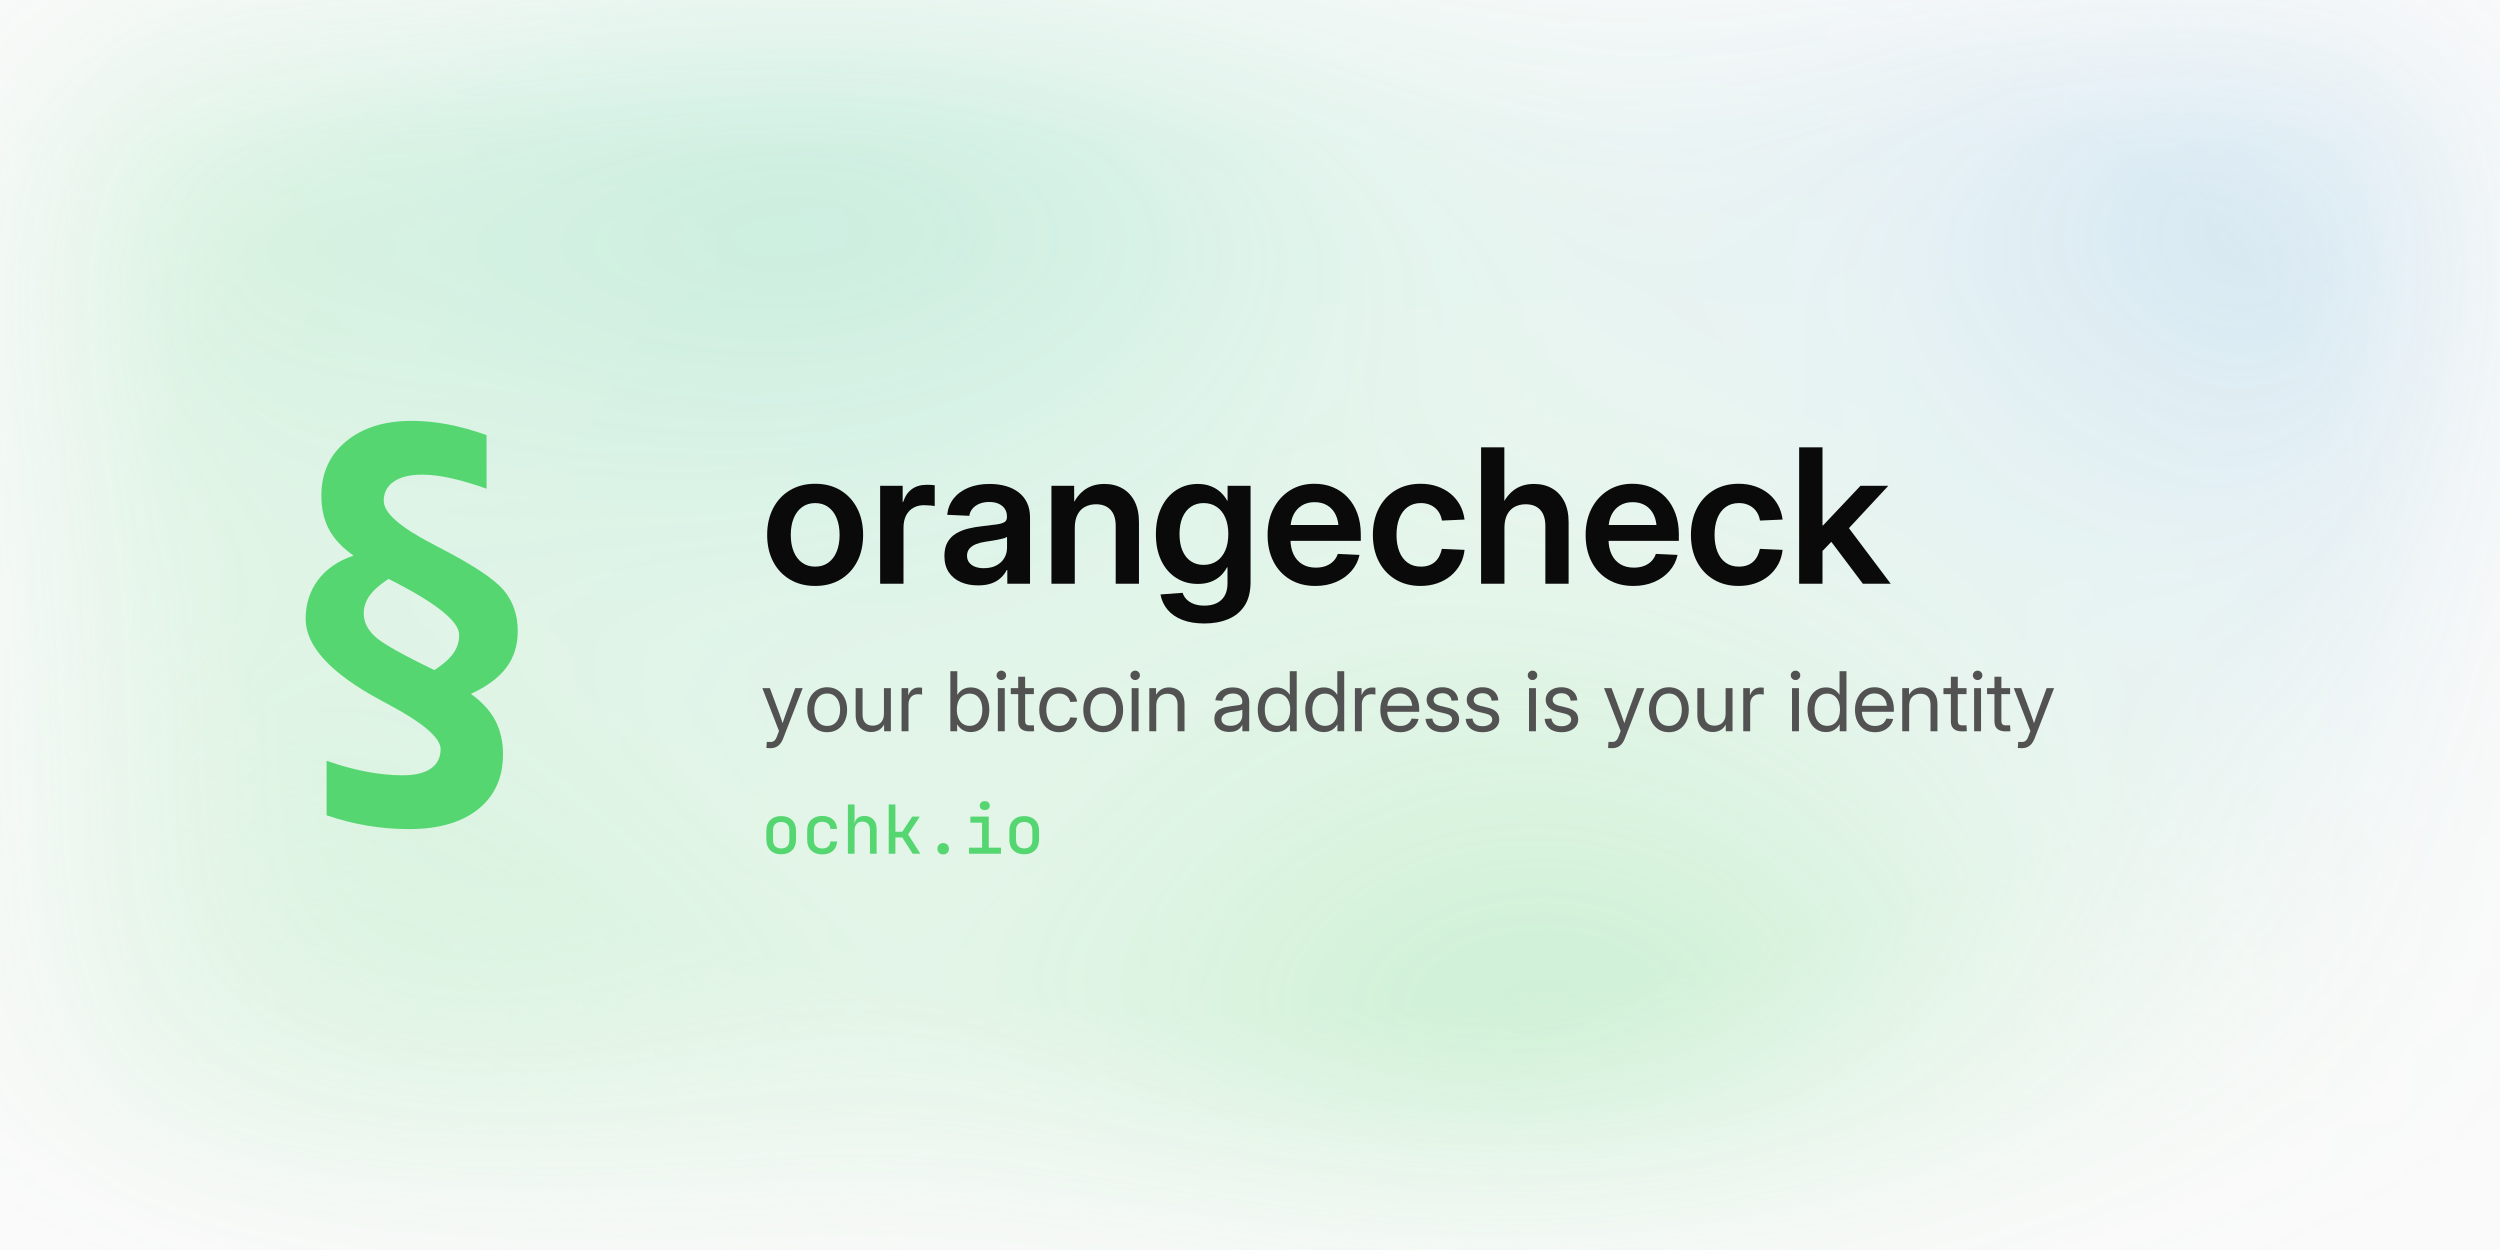
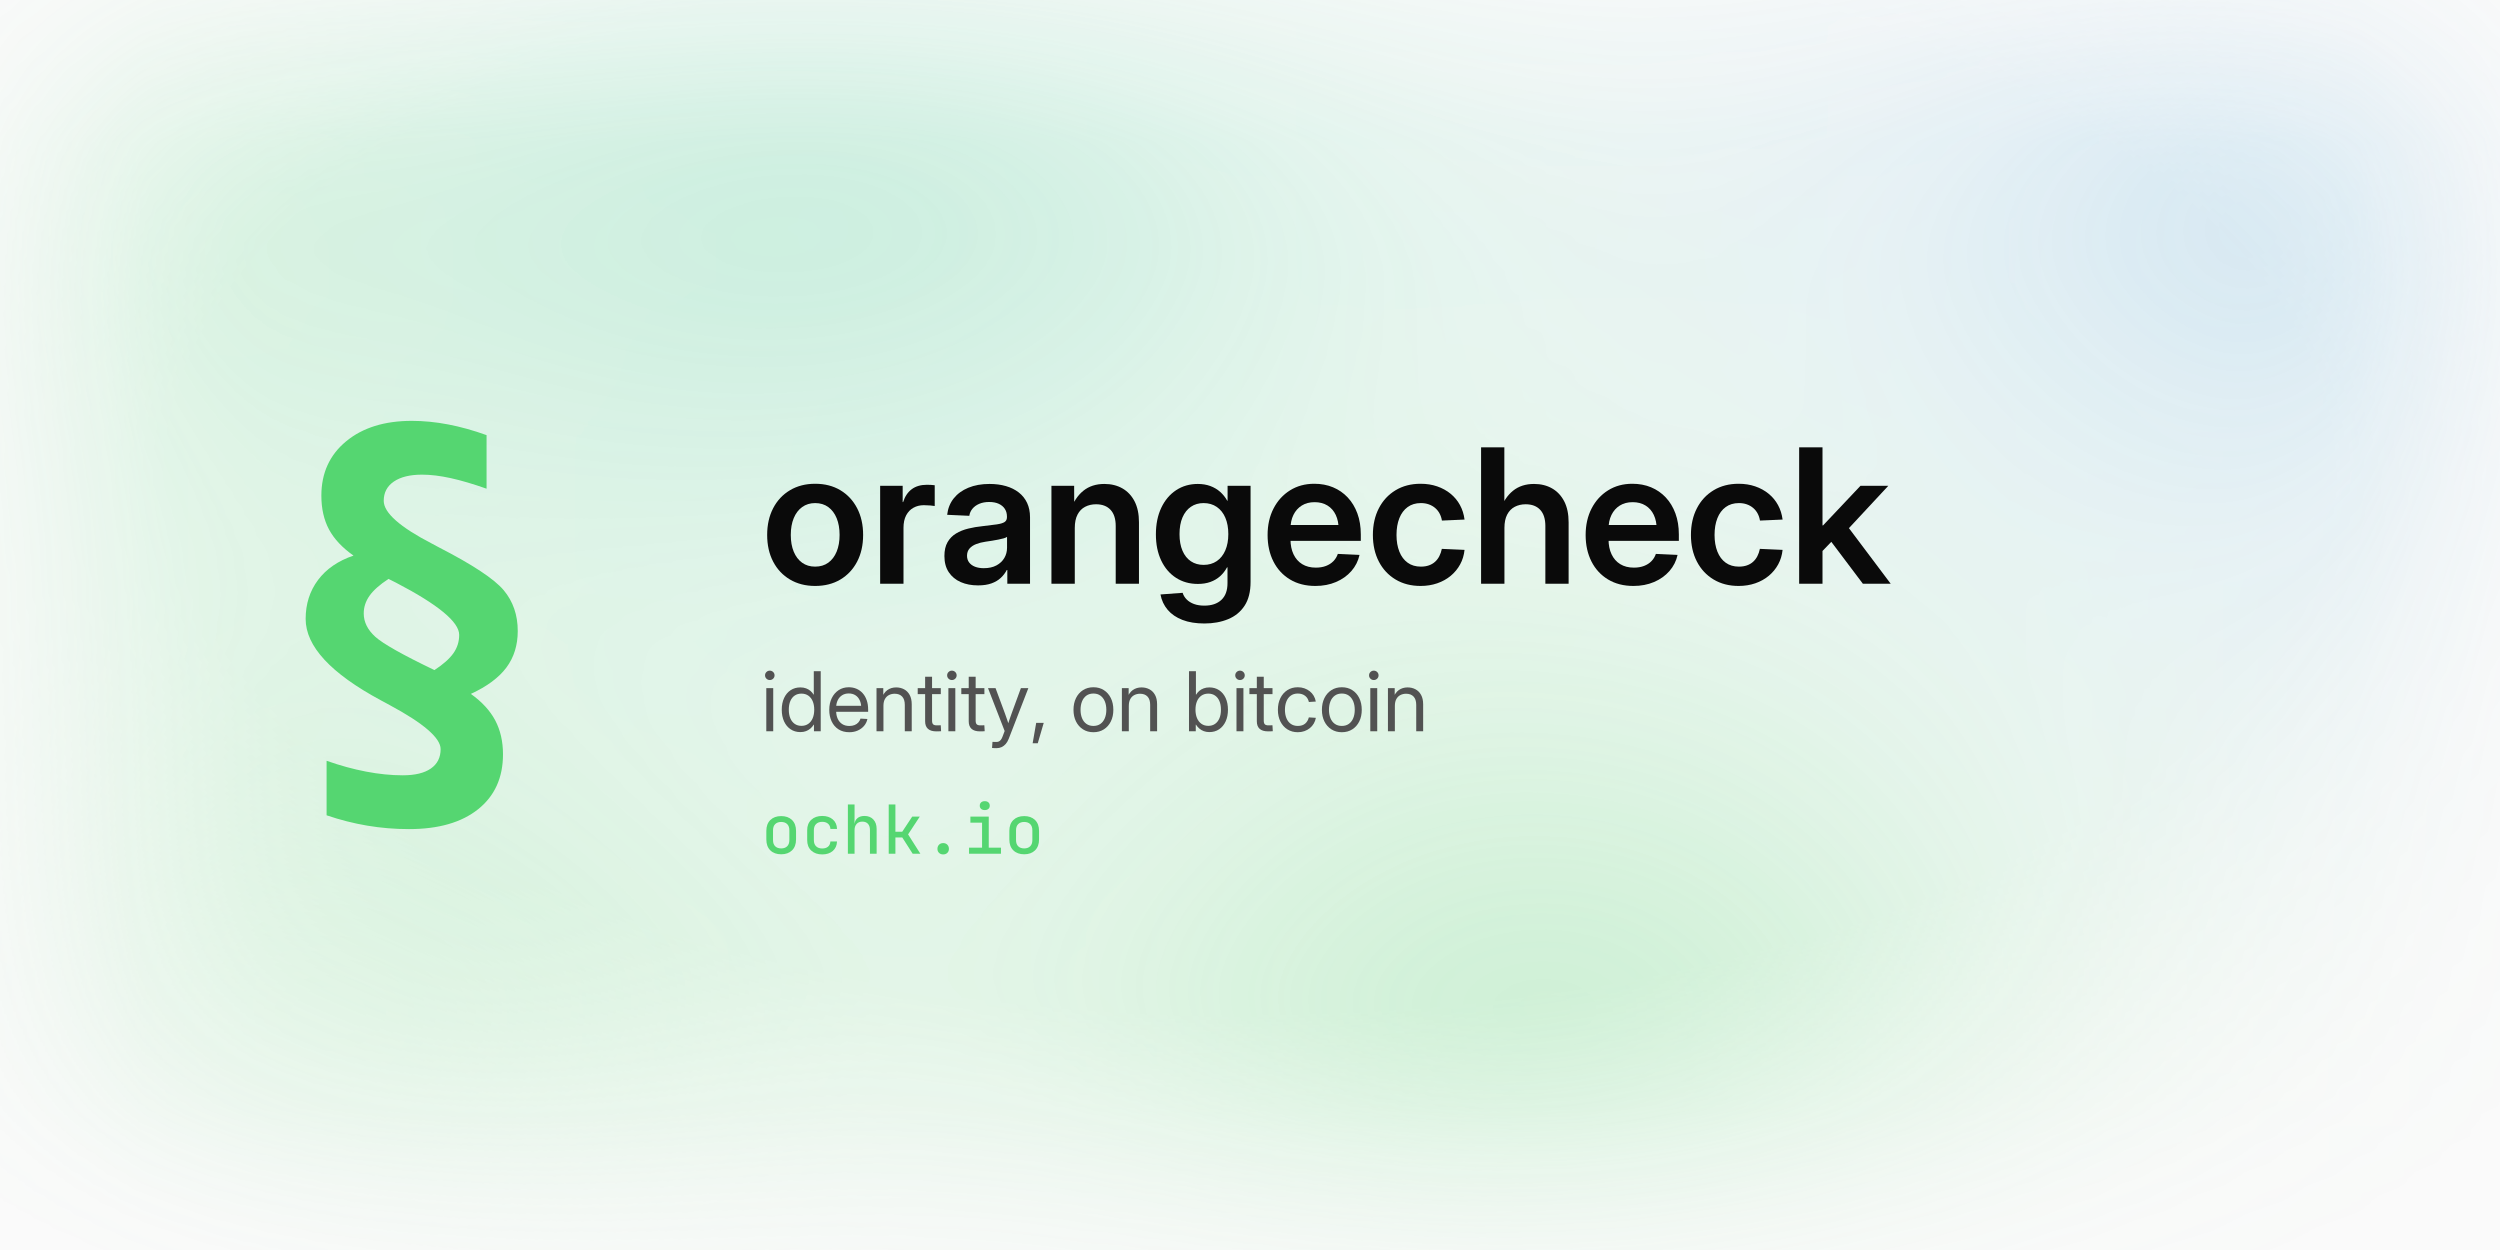
<svg xmlns="http://www.w3.org/2000/svg" width="1280" height="640" viewBox="0 0 1280 640" role="img" aria-label="orangecheck — github banner (phosphor/light)">
  <rect width="1280" height="640" fill="#fafafa" />
  <filter id="aublur" x="-20%" y="-20%" width="140%" height="140%">
    <feGaussianBlur stdDeviation="76.8" />
  </filter>
  <mask id="aumask">
    <rect width="1280" height="640" fill="url(#aufade)" />
  </mask>
  <defs>
    <radialGradient id="au0" cx="50%" cy="50%" r="50%">
      <stop offset="0%" stop-color="#55d671" stop-opacity="0.95" />
      <stop offset="62%" stop-color="#55d671" stop-opacity="0.18" />
      <stop offset="100%" stop-color="#55d671" stop-opacity="0" />
    </radialGradient>
    <radialGradient id="au1" cx="50%" cy="50%" r="50%">
      <stop offset="0%" stop-color="#34c98a" stop-opacity="0.95" />
      <stop offset="62%" stop-color="#34c98a" stop-opacity="0.18" />
      <stop offset="100%" stop-color="#34c98a" stop-opacity="0" />
    </radialGradient>
    <radialGradient id="au2" cx="50%" cy="50%" r="50%">
      <stop offset="0%" stop-color="#3f9fd1" stop-opacity="0.95" />
      <stop offset="62%" stop-color="#3f9fd1" stop-opacity="0.18" />
      <stop offset="100%" stop-color="#3f9fd1" stop-opacity="0" />
    </radialGradient>
    <radialGradient id="au3" cx="50%" cy="50%" r="50%">
      <stop offset="0%" stop-color="#55d671" stop-opacity="0.95" />
      <stop offset="62%" stop-color="#55d671" stop-opacity="0.18" />
      <stop offset="100%" stop-color="#55d671" stop-opacity="0" />
    </radialGradient>
    <radialGradient id="au4" cx="50%" cy="50%" r="50%">
      <stop offset="0%" stop-color="#55d671" stop-opacity="0.95" />
      <stop offset="62%" stop-color="#55d671" stop-opacity="0.18" />
      <stop offset="100%" stop-color="#55d671" stop-opacity="0" />
    </radialGradient>
    <radialGradient id="aufade" cx="50%" cy="38%" r="78%">
      <stop offset="55%" stop-color="#fff" stop-opacity="1" />
      <stop offset="100%" stop-color="#fff" stop-opacity="0" />
    </radialGradient>
  </defs>
  <g opacity="0.4" filter="url(#aublur)" mask="url(#aumask)">
    <ellipse cx="-64.0" cy="-64.0" rx="588.8" ry="608.0" fill="url(#au0)" />
    <ellipse cx="435.2" cy="-32.0" rx="537.6" ry="576.0" fill="url(#au1)" />
    <ellipse cx="1254.4" cy="-51.2" rx="588.8" ry="608.0" fill="url(#au2)" />
    <ellipse cx="793.6" cy="608.0" rx="512.0" ry="544.0" fill="url(#au3)" />
    <ellipse cx="153.6" cy="652.8" rx="537.6" ry="544.0" fill="url(#au4)" />
  </g>
  <g transform="translate(76.8 186.0) scale(0.2617)" fill="#0a0a0a">
    <path d="M518 856Q463 820 438.5 785.5Q414 751 414 711Q414 657 462.5 613.0Q511 569 711 473Q766 509 790.5 543.5Q815 578 815 621Q815 702 550 840ZM930 1460V1235Q845 1265 779.0 1279.5Q713 1294 659 1294Q583 1294 540.5 1265.0Q498 1236 498 1184Q498 1109 701 1004Q720 994 729 989Q943 879 1002.0 808.5Q1061 738 1061 637Q1061 548 1013.5 484.0Q966 420 864 373Q934 323 966.5 261.5Q999 200 999 119Q999 -28 894.5 -111.5Q790 -195 604 -195Q515 -195 429.0 -180.5Q343 -166 258 -137V92Q343 62 424.0 46.5Q505 31 578 31Q655 31 696.0 59.5Q737 88 737 141Q737 211 523 326L512 332L486 346Q170 516 170 688Q170 782 222.0 851.5Q274 921 371 954Q300 1004 268.0 1064.0Q236 1124 236 1206Q236 1348 340.0 1434.0Q444 1520 616 1520Q690 1520 768.5 1505.0Q847 1490 930 1460Z" fill="#55d671" transform="translate(225.3457 820.5434) scale(0.465726 -0.465726)" />
  </g>
  <g fill="#0a0a0a">
    <path transform="translate(389.60 298.88) scale(0.04688 -0.04688)" d="M592 -24Q436 -24 317.50 46Q199 116 133.50 241.50Q68 367 68 533Q68 699 133.50 825Q199 951 317.50 1021.50Q436 1092 592 1092Q750 1092 867.50 1021.50Q985 951 1050.50 825Q1116 699 1116 533Q1116 367 1050.50 241.50Q985 116 867.50 46Q750 -24 592 -24ZM592 187Q676 187 735.50 230Q795 273 827 351Q859 429 859 533Q859 638 827 716Q795 794 735.50 837.50Q676 881 592 881Q510 881 450 837.50Q390 794 358 716Q326 638 326 533Q326 428 358 350.50Q390 273 449.50 230Q509 187 592 187Z" />
    <path transform="translate(445.15 298.88) scale(0.04688 -0.04688)" d="M117 0V1070H363V892H368Q397 984 462 1032.50Q527 1081 629 1081Q653 1081 675.50 1079.50Q698 1078 713 1076V849Q699 852 664.50 855Q630 858 594 858Q531 858 480.50 830Q430 802 401 747Q372 692 372 611V0Z" />
    <path transform="translate(480.21 298.88) scale(0.04688 -0.04688)" d="M438 -18Q332 -18 249.50 18Q167 54 119 125.50Q71 197 71 303Q71 394 105 453.50Q139 513 197.50 548.50Q256 584 331.50 602.50Q407 621 488 629Q586 640 644 648.50Q702 657 728 674Q754 691 754 727V734Q754 782 731 817.50Q708 853 665 873Q622 893 560 893Q498 893 451.50 873Q405 853 377 819Q349 785 343 742L101 753Q113 857 172.50 932Q232 1007 332 1048.50Q432 1090 564 1090Q662 1090 743 1066.50Q824 1043 883 997Q942 951 974 883Q1006 815 1006 726V0H758V150H752Q728 103 687 64.50Q646 26 585 4Q524 -18 438 -18ZM501 170Q583 170 639.50 200.50Q696 231 725.50 281.50Q755 332 755 393V512Q743 503 718.50 496Q694 489 661 482.50Q628 476 591.50 470Q555 464 519 459Q464 451 418.50 433.50Q373 416 345.50 385Q318 354 318 305Q318 263 341 232.50Q364 202 405 186Q446 170 501 170Z" />
    <path transform="translate(532.85 298.88) scale(0.04688 -0.04688)" d="M372 610V0H117V1070H365L366 799H323Q373 941 465.50 1015.50Q558 1090 695 1090Q807 1090 892 1041.50Q977 993 1025 900Q1073 807 1073 671V0H819V631Q819 747 762.50 807.50Q706 868 604 868Q538 868 485 840.50Q432 813 402 755.50Q372 698 372 610Z" />
    <path transform="translate(588.63 298.88) scale(0.04688 -0.04688)" d="M597 -434Q459 -434 358 -395Q257 -356 196.50 -284.50Q136 -213 118 -117L360 -99Q373 -141 405 -172.50Q437 -204 485 -221.50Q533 -239 597 -239Q716 -239 783 -176.50Q850 -114 850 6V179H845Q814 122 768.50 81.50Q723 41 662.50 19.50Q602 -2 526 -2Q391 -2 287.50 65Q184 132 126 254Q68 376 68 539Q68 705 126.50 829Q185 953 288.50 1021.50Q392 1090 526 1090Q601 1090 662 1067.50Q723 1045 769.50 1004Q816 963 847 907H851V1070H1102V21Q1102 -140 1036.50 -240Q971 -340 856.50 -387Q742 -434 597 -434ZM589 206Q672 206 732.50 247Q793 288 826 364Q859 440 859 542Q859 645 826.50 721Q794 797 733 839Q672 881 589 881Q509 881 450 840.50Q391 800 358.50 724.50Q326 649 326 542Q326 436 358.50 360.50Q391 285 450 245.50Q509 206 589 206Z" />
    <path transform="translate(645.82 298.88) scale(0.04688 -0.04688)" d="M590 -24Q430 -24 312.50 47Q195 118 131.50 243.50Q68 369 68 532Q68 696 133 822Q198 948 313 1020Q428 1092 578 1092Q690 1092 782.50 1053.50Q875 1015 943 942.50Q1011 870 1048.50 768Q1086 666 1086 539V468H174V642H958L844 594Q844 685 812.50 751.50Q781 818 722 854.50Q663 891 581 891Q500 891 441 854Q382 817 350 751.50Q318 686 318 598V486Q318 392 351 322Q384 252 446 214Q508 176 595 176Q657 176 705.50 194.50Q754 213 787 247Q820 281 835 326L1072 315Q1050 215 983 138.50Q916 62 815 19Q714 -24 590 -24Z" />
    <path transform="translate(699.73 298.88) scale(0.04688 -0.04688)" d="M589 -24Q433 -24 315.50 46.50Q198 117 133 242.50Q68 368 68 533Q68 698 133 824Q198 950 315.50 1021Q433 1092 589 1092Q687 1092 770 1063.50Q853 1035 916.50 983Q980 931 1019 859.50Q1058 788 1069 701L822 690Q815 733 796 768Q777 803 747.50 828Q718 853 679 867Q640 881 592 881Q507 881 447.50 837.50Q388 794 357 716Q326 638 326 533Q326 429 357 351Q388 273 447.50 230Q507 187 592 187Q641 187 679.50 200.50Q718 214 746.50 239.50Q775 265 793.50 301Q812 337 821 381L1069 370Q1060 283 1021 211.50Q982 140 918.50 87Q855 34 771 5Q687 -24 589 -24Z" />
    <path transform="translate(752.83 298.88) scale(0.04688 -0.04688)" d="M372 610V0H117V1490H371V799H323Q373 941 465.50 1015.50Q558 1090 695 1090Q807 1090 892 1041.50Q977 993 1025 900Q1073 807 1073 671V0H819V631Q819 747 762.50 807.50Q706 868 604 868Q538 868 485 840.50Q432 813 402 755.50Q372 698 372 610Z" />
    <path transform="translate(808.66 298.88) scale(0.04688 -0.04688)" d="M590 -24Q430 -24 312.50 47Q195 118 131.50 243.50Q68 369 68 532Q68 696 133 822Q198 948 313 1020Q428 1092 578 1092Q690 1092 782.50 1053.50Q875 1015 943 942.50Q1011 870 1048.50 768Q1086 666 1086 539V468H174V642H958L844 594Q844 685 812.50 751.50Q781 818 722 854.50Q663 891 581 891Q500 891 441 854Q382 817 350 751.50Q318 686 318 598V486Q318 392 351 322Q384 252 446 214Q508 176 595 176Q657 176 705.50 194.50Q754 213 787 247Q820 281 835 326L1072 315Q1050 215 983 138.50Q916 62 815 19Q714 -24 590 -24Z" />
    <path transform="translate(862.57 298.88) scale(0.04688 -0.04688)" d="M589 -24Q433 -24 315.50 46.50Q198 117 133 242.50Q68 368 68 533Q68 698 133 824Q198 950 315.50 1021Q433 1092 589 1092Q687 1092 770 1063.50Q853 1035 916.50 983Q980 931 1019 859.50Q1058 788 1069 701L822 690Q815 733 796 768Q777 803 747.50 828Q718 853 679 867Q640 881 592 881Q507 881 447.50 837.50Q388 794 357 716Q326 638 326 533Q326 429 357 351Q388 273 447.50 230Q507 187 592 187Q641 187 679.50 200.50Q718 214 746.50 239.50Q775 265 793.50 301Q812 337 821 381L1069 370Q1060 283 1021 211.50Q982 140 918.50 87Q855 34 771 5Q687 -24 589 -24Z" />
    <path transform="translate(915.68 298.88) scale(0.04688 -0.04688)" d="M350 335V637H378L787 1070H1091L600 542H549ZM117 0V1490H372V0ZM813 0 447 486 618 664 1117 0Z" />
  </g>
  <g fill="#525252">
-     <path transform="translate(389.60 374.40) scale(0.02063 -0.02063)" d="M135 -415 146 -264 231 -265Q269 -268 298.50 -256Q328 -244 352.50 -214Q377 -184 396 -132L448 6L35 1070H222L452 450Q483 367 510 285.50Q537 204 563 123H513Q539 204 566.50 286Q594 368 624 450L851 1070H1036L548 -190Q518 -265 474 -316Q430 -367 372.50 -393.50Q315 -420 246 -420Q215 -420 187 -418.50Q159 -417 135 -415Z" />
-     <path transform="translate(411.69 374.40) scale(0.02063 -0.02063)" d="M573 -24Q426 -24 314.50 47Q203 118 141 243Q79 368 79 532Q79 697 141 823Q203 949 314.50 1020.50Q426 1092 573 1092Q722 1092 833 1020.50Q944 949 1006 823Q1068 697 1068 532Q1068 368 1006 243Q944 118 833 47Q722 -24 573 -24ZM573 132Q676 132 747.50 183Q819 234 856.50 324.50Q894 415 894 532Q894 651 856.50 741.50Q819 832 747.50 884Q676 936 573 936Q471 936 399.50 884.50Q328 833 291 742Q254 651 254 532Q254 414 291 324Q328 234 399.50 183Q471 132 573 132Z" />
-     <path transform="translate(435.35 374.40) scale(0.02063 -0.02063)" d="M519 -19Q412 -19 324 27.50Q236 74 184.50 168Q133 262 133 402V1070H305V414Q305 279 371.50 209Q438 139 556 139Q634 139 697 170.50Q760 202 797.50 269.50Q835 337 835 440V1070H1007V0H839V259H882Q830 114 737 47.50Q644 -19 519 -19Z" />
-     <path transform="translate(458.86 374.40) scale(0.02063 -0.02063)" d="M133 0V1070H298V902H304Q333 985 399.50 1035.50Q466 1086 566 1086Q588 1086 609 1084Q630 1082 642 1080V908Q632 911 603 915.50Q574 920 537 920Q474 920 421 891.50Q368 863 336.50 805.50Q305 748 305 661V0Z" />
-     <path transform="translate(483.84 374.40) scale(0.02063 -0.02063)" d="M639 -21Q562 -21 499.50 2.50Q437 26 389 67.50Q341 109 307 163H301V0H133V1490H305V909H310Q341 961 388 1001.50Q435 1042 498.50 1065Q562 1088 639 1088Q777 1088 881 1019Q985 950 1042.50 825Q1100 700 1100 534Q1100 369 1042.50 244Q985 119 881 49Q777 -21 639 -21ZM613 134Q708 134 778 181.50Q848 229 887 318.50Q926 408 926 535Q926 662 887 751Q848 840 778 887Q708 934 613 934Q514 934 442 884.50Q370 835 332 745.50Q294 656 294 535Q294 415 332.50 324.50Q371 234 442.50 184Q514 134 613 134Z" />
-     <path transform="translate(508.15 374.40) scale(0.02063 -0.02063)" d="M133 0V1070H305V0ZM220 1271Q171 1271 136.50 1305Q102 1339 102 1387Q102 1436 136.50 1470Q171 1504 219 1504Q269 1504 303.50 1470Q338 1436 338 1387Q338 1339 303.50 1305Q269 1271 220 1271Z" />
-     <path transform="translate(517.19 374.40) scale(0.02063 -0.02063)" d="M589 1070V922H16V1070ZM200 1353H372V264Q372 199 398.50 172.50Q425 146 491 146Q513 146 539.50 147Q566 148 588 149L596 1Q570 -1 538 -2Q506 -3 478 -3Q340 -3 270 60Q200 123 200 246Z" />
-     <path transform="translate(530.47 374.40) scale(0.02063 -0.02063)" d="M573 -24Q426 -24 314.50 47Q203 118 141 243Q79 368 79 532Q79 697 141 823Q203 949 314.50 1020.50Q426 1092 573 1092Q661 1092 736.50 1065.50Q812 1039 871 992Q930 945 968 880Q1006 815 1020 737L848 726Q838 772 815.50 810.50Q793 849 758 877Q723 905 677 920.50Q631 936 573 936Q471 936 399.50 884.50Q328 833 291 742Q254 651 254 532Q254 414 291 324Q328 234 399.50 183Q471 132 573 132Q632 132 677.50 147Q723 162 756 190Q789 218 812 257Q835 296 847 344L1021 333Q1008 256 969.50 190.50Q931 125 871.50 77Q812 29 736.50 2.50Q661 -24 573 -24Z" />
-     <path transform="translate(553.01 374.40) scale(0.02063 -0.02063)" d="M573 -24Q426 -24 314.50 47Q203 118 141 243Q79 368 79 532Q79 697 141 823Q203 949 314.50 1020.50Q426 1092 573 1092Q722 1092 833 1020.50Q944 949 1006 823Q1068 697 1068 532Q1068 368 1006 243Q944 118 833 47Q722 -24 573 -24ZM573 132Q676 132 747.50 183Q819 234 856.50 324.50Q894 415 894 532Q894 651 856.50 741.50Q819 832 747.50 884Q676 936 573 936Q471 936 399.50 884.50Q328 833 291 742Q254 651 254 532Q254 414 291 324Q328 234 399.50 183Q471 132 573 132Z" />
-     <path transform="translate(576.67 374.40) scale(0.02063 -0.02063)" d="M133 0V1070H305V0ZM220 1271Q171 1271 136.50 1305Q102 1339 102 1387Q102 1436 136.50 1470Q171 1504 219 1504Q269 1504 303.50 1470Q338 1436 338 1387Q338 1339 303.50 1305Q269 1271 220 1271Z" />
-     <path transform="translate(585.70 374.40) scale(0.02063 -0.02063)" d="M305 630V0H133V1070H301V810H258Q310 956 403 1022Q496 1088 621 1088Q729 1088 816.50 1041.50Q904 995 955.50 902Q1007 809 1007 668V0H835V655Q835 791 769 861Q703 931 584 931Q507 931 443.50 899Q380 867 342.50 800.50Q305 734 305 630Z" />
-     <path transform="translate(620.06 374.40) scale(0.02063 -0.02063)" d="M453 -18Q348 -18 264 19Q180 56 131 128.50Q82 201 82 307Q82 399 118 457Q154 515 214.50 547.50Q275 580 351 597Q427 614 506 624Q606 638 665.50 645Q725 652 750.50 668.50Q776 685 776 725V734Q776 795 749 840Q722 885 669.50 911Q617 937 542 937Q468 937 411 912Q354 887 320.50 846Q287 805 279 756L106 768Q120 866 179 937.50Q238 1009 331.50 1048.50Q425 1088 541 1088Q625 1088 699 1066Q773 1044 828.50 999Q884 954 915.50 887Q947 820 947 730V0H777V150H771Q752 112 714 73Q676 34 612.50 8Q549 -18 453 -18ZM479 135Q582 135 648 173Q714 211 745 271.50Q776 332 776 401V538Q766 528 737 519.50Q708 511 667.50 503.50Q627 496 582.50 489Q538 482 498 477Q436 469 381 449.50Q326 430 292 394Q258 358 258 297Q258 246 285 210Q312 174 362 154.50Q412 135 479 135Z" />
-     <path transform="translate(642.34 374.40) scale(0.02063 -0.02063)" d="M540 -21Q403 -21 298.50 49Q194 119 136.50 244Q79 369 79 534Q79 700 137 825Q195 950 299 1019Q403 1088 541 1088Q619 1088 681.50 1065Q744 1042 791.50 1001.50Q839 961 869 909H874V1490H1046V0H878V163H872Q839 109 790.50 67.50Q742 26 680 2.50Q618 -21 540 -21ZM567 134Q666 134 737.50 184Q809 234 847 324.50Q885 415 885 535Q885 656 847 745.50Q809 835 737.50 884.50Q666 934 567 934Q472 934 401.50 887Q331 840 292.50 751Q254 662 254 535Q254 408 293 318.50Q332 229 402.50 181.50Q473 134 567 134Z" />
-     <path transform="translate(666.66 374.40) scale(0.02063 -0.02063)" d="M540 -21Q403 -21 298.50 49Q194 119 136.50 244Q79 369 79 534Q79 700 137 825Q195 950 299 1019Q403 1088 541 1088Q619 1088 681.50 1065Q744 1042 791.50 1001.50Q839 961 869 909H874V1490H1046V0H878V163H872Q839 109 790.50 67.50Q742 26 680 2.50Q618 -21 540 -21ZM567 134Q666 134 737.50 184Q809 234 847 324.50Q885 415 885 535Q885 656 847 745.50Q809 835 737.50 884.50Q666 934 567 934Q472 934 401.50 887Q331 840 292.50 751Q254 662 254 535Q254 408 293 318.50Q332 229 402.50 181.50Q473 134 567 134Z" />
-     <path transform="translate(690.97 374.40) scale(0.02063 -0.02063)" d="M133 0V1070H298V902H304Q333 985 399.50 1035.50Q466 1086 566 1086Q588 1086 609 1084Q630 1082 642 1080V908Q632 911 603 915.50Q574 920 537 920Q474 920 421 891.50Q368 863 336.50 805.50Q305 748 305 661V0Z" />
-     <path transform="translate(705.10 374.40) scale(0.02063 -0.02063)" d="M577 -24Q420 -24 309 47Q198 118 138.50 243.50Q79 369 79 531Q79 695 140.50 821Q202 947 311 1019.50Q420 1092 563 1092Q668 1092 756 1054Q844 1016 908.50 944Q973 872 1008.50 769.50Q1044 667 1044 536V483H176V631H949L873 578Q873 687 835.50 768Q798 849 728.50 893.50Q659 938 563 938Q467 938 397 893Q327 848 288.50 768.50Q250 689 250 585V506Q250 394 289 309.50Q328 225 401 178Q474 131 577 131Q650 131 706.50 153.50Q763 176 800.50 217.50Q838 259 855 314L1026 304Q1005 206 942 132.50Q879 59 785.50 17.50Q692 -24 577 -24Z" />
-     <path transform="translate(728.18 374.40) scale(0.02063 -0.02063)" d="M504 -24Q390 -24 298.50 12Q207 48 150 121.50Q93 195 83 306L252 315Q264 222 328 173.50Q392 125 500 125Q612 125 676.50 171.50Q741 218 741 288Q741 348 698 384.50Q655 421 581 438L408 478Q260 514 184.50 589Q109 664 109 780Q109 871 159 941.50Q209 1012 297 1052Q385 1092 499 1092Q610 1092 696 1052Q782 1012 833.50 939.50Q885 867 893 767L727 758Q721 837 662 890.50Q603 944 499 944Q402 944 342 897Q282 850 282 782Q282 722 326 685Q370 648 451 629L621 589Q773 553 844.50 480.50Q916 408 916 294Q916 196 862.50 124.50Q809 53 715.50 14.50Q622 -24 504 -24Z" />
-     <path transform="translate(748.72 374.40) scale(0.02063 -0.02063)" d="M504 -24Q390 -24 298.50 12Q207 48 150 121.50Q93 195 83 306L252 315Q264 222 328 173.50Q392 125 500 125Q612 125 676.50 171.50Q741 218 741 288Q741 348 698 384.50Q655 421 581 438L408 478Q260 514 184.50 589Q109 664 109 780Q109 871 159 941.50Q209 1012 297 1052Q385 1092 499 1092Q610 1092 696 1052Q782 1012 833.50 939.50Q885 867 893 767L727 758Q721 837 662 890.50Q603 944 499 944Q402 944 342 897Q282 850 282 782Q282 722 326 685Q370 648 451 629L621 589Q773 553 844.50 480.50Q916 408 916 294Q916 196 862.50 124.50Q809 53 715.50 14.50Q622 -24 504 -24Z" />
-     <path transform="translate(780.11 374.40) scale(0.02063 -0.02063)" d="M133 0V1070H305V0ZM220 1271Q171 1271 136.50 1305Q102 1339 102 1387Q102 1436 136.50 1470Q171 1504 219 1504Q269 1504 303.50 1470Q338 1436 338 1387Q338 1339 303.50 1305Q269 1271 220 1271Z" />
-     <path transform="translate(789.15 374.40) scale(0.02063 -0.02063)" d="M504 -24Q390 -24 298.50 12Q207 48 150 121.50Q93 195 83 306L252 315Q264 222 328 173.50Q392 125 500 125Q612 125 676.50 171.50Q741 218 741 288Q741 348 698 384.50Q655 421 581 438L408 478Q260 514 184.50 589Q109 664 109 780Q109 871 159 941.50Q209 1012 297 1052Q385 1092 499 1092Q610 1092 696 1052Q782 1012 833.50 939.50Q885 867 893 767L727 758Q721 837 662 890.50Q603 944 499 944Q402 944 342 897Q282 850 282 782Q282 722 326 685Q370 648 451 629L621 589Q773 553 844.50 480.50Q916 408 916 294Q916 196 862.50 124.50Q809 53 715.50 14.50Q622 -24 504 -24Z" />
-     <path transform="translate(820.54 374.40) scale(0.02063 -0.02063)" d="M135 -415 146 -264 231 -265Q269 -268 298.50 -256Q328 -244 352.50 -214Q377 -184 396 -132L448 6L35 1070H222L452 450Q483 367 510 285.50Q537 204 563 123H513Q539 204 566.50 286Q594 368 624 450L851 1070H1036L548 -190Q518 -265 474 -316Q430 -367 372.50 -393.50Q315 -420 246 -420Q215 -420 187 -418.50Q159 -417 135 -415Z" />
-     <path transform="translate(842.63 374.40) scale(0.02063 -0.02063)" d="M573 -24Q426 -24 314.50 47Q203 118 141 243Q79 368 79 532Q79 697 141 823Q203 949 314.50 1020.50Q426 1092 573 1092Q722 1092 833 1020.50Q944 949 1006 823Q1068 697 1068 532Q1068 368 1006 243Q944 118 833 47Q722 -24 573 -24ZM573 132Q676 132 747.50 183Q819 234 856.50 324.50Q894 415 894 532Q894 651 856.50 741.50Q819 832 747.50 884Q676 936 573 936Q471 936 399.50 884.50Q328 833 291 742Q254 651 254 532Q254 414 291 324Q328 234 399.50 183Q471 132 573 132Z" />
-     <path transform="translate(866.29 374.40) scale(0.02063 -0.02063)" d="M519 -19Q412 -19 324 27.50Q236 74 184.50 168Q133 262 133 402V1070H305V414Q305 279 371.50 209Q438 139 556 139Q634 139 697 170.50Q760 202 797.50 269.50Q835 337 835 440V1070H1007V0H839V259H882Q830 114 737 47.50Q644 -19 519 -19Z" />
-     <path transform="translate(889.80 374.40) scale(0.02063 -0.02063)" d="M133 0V1070H298V902H304Q333 985 399.50 1035.50Q466 1086 566 1086Q588 1086 609 1084Q630 1082 642 1080V908Q632 911 603 915.50Q574 920 537 920Q474 920 421 891.50Q368 863 336.50 805.50Q305 748 305 661V0Z" />
-     <path transform="translate(914.77 374.40) scale(0.02063 -0.02063)" d="M133 0V1070H305V0ZM220 1271Q171 1271 136.50 1305Q102 1339 102 1387Q102 1436 136.50 1470Q171 1504 219 1504Q269 1504 303.50 1470Q338 1436 338 1387Q338 1339 303.50 1305Q269 1271 220 1271Z" />
-     <path transform="translate(923.81 374.40) scale(0.02063 -0.02063)" d="M540 -21Q403 -21 298.50 49Q194 119 136.50 244Q79 369 79 534Q79 700 137 825Q195 950 299 1019Q403 1088 541 1088Q619 1088 681.50 1065Q744 1042 791.50 1001.50Q839 961 869 909H874V1490H1046V0H878V163H872Q839 109 790.50 67.50Q742 26 680 2.50Q618 -21 540 -21ZM567 134Q666 134 737.50 184Q809 234 847 324.50Q885 415 885 535Q885 656 847 745.50Q809 835 737.50 884.50Q666 934 567 934Q472 934 401.50 887Q331 840 292.50 751Q254 662 254 535Q254 408 293 318.50Q332 229 402.50 181.50Q473 134 567 134Z" />
-     <path transform="translate(948.12 374.40) scale(0.02063 -0.02063)" d="M577 -24Q420 -24 309 47Q198 118 138.50 243.50Q79 369 79 531Q79 695 140.50 821Q202 947 311 1019.50Q420 1092 563 1092Q668 1092 756 1054Q844 1016 908.50 944Q973 872 1008.50 769.50Q1044 667 1044 536V483H176V631H949L873 578Q873 687 835.50 768Q798 849 728.50 893.50Q659 938 563 938Q467 938 397 893Q327 848 288.50 768.50Q250 689 250 585V506Q250 394 289 309.50Q328 225 401 178Q474 131 577 131Q650 131 706.50 153.50Q763 176 800.50 217.50Q838 259 855 314L1026 304Q1005 206 942 132.50Q879 59 785.50 17.50Q692 -24 577 -24Z" />
-     <path transform="translate(971.20 374.40) scale(0.02063 -0.02063)" d="M305 630V0H133V1070H301V810H258Q310 956 403 1022Q496 1088 621 1088Q729 1088 816.50 1041.50Q904 995 955.50 902Q1007 809 1007 668V0H835V655Q835 791 769 861Q703 931 584 931Q507 931 443.50 899Q380 867 342.50 800.50Q305 734 305 630Z" />
-     <path transform="translate(994.72 374.40) scale(0.02063 -0.02063)" d="M589 1070V922H16V1070ZM200 1353H372V264Q372 199 398.50 172.50Q425 146 491 146Q513 146 539.50 147Q566 148 588 149L596 1Q570 -1 538 -2Q506 -3 478 -3Q340 -3 270 60Q200 123 200 246Z" />
-     <path transform="translate(1008.00 374.40) scale(0.02063 -0.02063)" d="M133 0V1070H305V0ZM220 1271Q171 1271 136.50 1305Q102 1339 102 1387Q102 1436 136.50 1470Q171 1504 219 1504Q269 1504 303.50 1470Q338 1436 338 1387Q338 1339 303.50 1305Q269 1271 220 1271Z" />
-     <path transform="translate(1017.03 374.40) scale(0.02063 -0.02063)" d="M589 1070V922H16V1070ZM200 1353H372V264Q372 199 398.50 172.50Q425 146 491 146Q513 146 539.50 147Q566 148 588 149L596 1Q570 -1 538 -2Q506 -3 478 -3Q340 -3 270 60Q200 123 200 246Z" />
-     <path transform="translate(1030.32 374.40) scale(0.02063 -0.02063)" d="M135 -415 146 -264 231 -265Q269 -268 298.50 -256Q328 -244 352.50 -214Q377 -184 396 -132L448 6L35 1070H222L452 450Q483 367 510 285.50Q537 204 563 123H513Q539 204 566.50 286Q594 368 624 450L851 1070H1036L548 -190Q518 -265 474 -316Q430 -367 372.50 -393.50Q315 -420 246 -420Q215 -420 187 -418.50Q159 -417 135 -415Z" />
+     <path transform="translate(389.60 374.40) scale(0.02063 -0.02063)" d="M133 0V1070H305V0ZM220 1271Q171 1271 136.50 1305Q102 1339 102 1387Q102 1436 136.50 1470Q171 1504 219 1504Q269 1504 303.50 1470Q338 1436 338 1387Q338 1339 303.50 1305Q269 1271 220 1271Z" />
+     <path transform="translate(398.63 374.40) scale(0.02063 -0.02063)" d="M540 -21Q403 -21 298.50 49Q194 119 136.50 244Q79 369 79 534Q79 700 137 825Q195 950 299 1019Q403 1088 541 1088Q619 1088 681.50 1065Q744 1042 791.50 1001.50Q839 961 869 909H874V1490H1046V0H878V163H872Q839 109 790.50 67.50Q742 26 680 2.50Q618 -21 540 -21ZM567 134Q666 134 737.50 184Q809 234 847 324.50Q885 415 885 535Q885 656 847 745.50Q809 835 737.50 884.50Q666 934 567 934Q472 934 401.50 887Q331 840 292.50 751Q254 662 254 535Q254 408 293 318.50Q332 229 402.50 181.50Q473 134 567 134Z" />
+     <path transform="translate(422.95 374.40) scale(0.02063 -0.02063)" d="M577 -24Q420 -24 309 47Q198 118 138.50 243.50Q79 369 79 531Q79 695 140.50 821Q202 947 311 1019.50Q420 1092 563 1092Q668 1092 756 1054Q844 1016 908.50 944Q973 872 1008.50 769.50Q1044 667 1044 536V483H176V631H949L873 578Q873 687 835.50 768Q798 849 728.50 893.50Q659 938 563 938Q467 938 397 893Q327 848 288.50 768.50Q250 689 250 585V506Q250 394 289 309.50Q328 225 401 178Q474 131 577 131Q650 131 706.50 153.50Q763 176 800.50 217.50Q838 259 855 314L1026 304Q1005 206 942 132.50Q879 59 785.50 17.50Q692 -24 577 -24Z" />
+     <path transform="translate(446.03 374.40) scale(0.02063 -0.02063)" d="M305 630V0H133V1070H301V810H258Q310 956 403 1022Q496 1088 621 1088Q729 1088 816.50 1041.50Q904 995 955.50 902Q1007 809 1007 668V0H835V655Q835 791 769 861Q703 931 584 931Q507 931 443.50 899Q380 867 342.50 800.50Q305 734 305 630Z" />
+     <path transform="translate(469.54 374.40) scale(0.02063 -0.02063)" d="M589 1070V922H16V1070ZM200 1353H372V264Q372 199 398.50 172.50Q425 146 491 146Q513 146 539.50 147Q566 148 588 149L596 1Q570 -1 538 -2Q506 -3 478 -3Q340 -3 270 60Q200 123 200 246Z" />
+     <path transform="translate(482.83 374.40) scale(0.02063 -0.02063)" d="M133 0V1070H305V0ZM220 1271Q171 1271 136.50 1305Q102 1339 102 1387Q102 1436 136.50 1470Q171 1504 219 1504Q269 1504 303.50 1470Q338 1436 338 1387Q338 1339 303.50 1305Q269 1271 220 1271Z" />
+     <path transform="translate(491.86 374.40) scale(0.02063 -0.02063)" d="M589 1070V922H16V1070ZM200 1353H372V264Q372 199 398.50 172.50Q425 146 491 146Q513 146 539.50 147Q566 148 588 149L596 1Q570 -1 538 -2Q506 -3 478 -3Q340 -3 270 60Q200 123 200 246Z" />
+     <path transform="translate(505.14 374.40) scale(0.02063 -0.02063)" d="M135 -415 146 -264 231 -265Q269 -268 298.50 -256Q328 -244 352.50 -214Q377 -184 396 -132L448 6L35 1070H222L452 450Q483 367 510 285.50Q537 204 563 123H513Q539 204 566.50 286Q594 368 624 450L851 1070H1036L548 -190Q518 -265 474 -316Q430 -367 372.50 -393.50Q315 -420 246 -420Q215 -420 187 -418.50Q159 -417 135 -415Z" />
+     <path transform="translate(527.23 374.40) scale(0.02063 -0.02063)" d="M72 -298 160 208H347L199 -298Z" />
+     <path transform="translate(548.00 374.40) scale(0.02063 -0.02063)" d="M573 -24Q426 -24 314.50 47Q203 118 141 243Q79 368 79 532Q79 697 141 823Q203 949 314.50 1020.50Q426 1092 573 1092Q722 1092 833 1020.50Q944 949 1006 823Q1068 697 1068 532Q1068 368 1006 243Q944 118 833 47Q722 -24 573 -24ZM573 132Q676 132 747.50 183Q819 234 856.50 324.50Q894 415 894 532Q894 651 856.50 741.50Q819 832 747.50 884Q676 936 573 936Q471 936 399.50 884.50Q328 833 291 742Q254 651 254 532Q254 414 291 324Q328 234 399.50 183Q471 132 573 132Z" />
+     <path transform="translate(571.66 374.40) scale(0.02063 -0.02063)" d="M305 630V0H133V1070H301V810H258Q310 956 403 1022Q496 1088 621 1088Q729 1088 816.50 1041.50Q904 995 955.50 902Q1007 809 1007 668V0H835V655Q835 791 769 861Q703 931 584 931Q507 931 443.50 899Q380 867 342.50 800.50Q305 734 305 630Z" />
+     <path transform="translate(606.02 374.40) scale(0.02063 -0.02063)" d="M639 -21Q562 -21 499.50 2.50Q437 26 389 67.50Q341 109 307 163H301V0H133V1490H305V909H310Q341 961 388 1001.50Q435 1042 498.50 1065Q562 1088 639 1088Q777 1088 881 1019Q985 950 1042.50 825Q1100 700 1100 534Q1100 369 1042.50 244Q985 119 881 49Q777 -21 639 -21ZM613 134Q708 134 778 181.50Q848 229 887 318.50Q926 408 926 535Q926 662 887 751Q848 840 778 887Q708 934 613 934Q514 934 442 884.50Q370 835 332 745.50Q294 656 294 535Q294 415 332.50 324.50Q371 234 442.50 184Q514 134 613 134Z" />
+     <path transform="translate(630.34 374.40) scale(0.02063 -0.02063)" d="M133 0V1070H305V0ZM220 1271Q171 1271 136.50 1305Q102 1339 102 1387Q102 1436 136.50 1470Q171 1504 219 1504Q269 1504 303.50 1470Q338 1436 338 1387Q338 1339 303.50 1305Q269 1271 220 1271Z" />
+     <path transform="translate(639.37 374.40) scale(0.02063 -0.02063)" d="M589 1070V922H16V1070ZM200 1353H372V264Q372 199 398.50 172.50Q425 146 491 146Q513 146 539.50 147Q566 148 588 149L596 1Q570 -1 538 -2Q506 -3 478 -3Q340 -3 270 60Q200 123 200 246Z" />
+     <path transform="translate(652.65 374.40) scale(0.02063 -0.02063)" d="M573 -24Q426 -24 314.50 47Q203 118 141 243Q79 368 79 532Q79 697 141 823Q203 949 314.50 1020.50Q426 1092 573 1092Q661 1092 736.50 1065.50Q812 1039 871 992Q930 945 968 880Q1006 815 1020 737L848 726Q838 772 815.50 810.50Q793 849 758 877Q723 905 677 920.50Q631 936 573 936Q471 936 399.50 884.50Q328 833 291 742Q254 651 254 532Q254 414 291 324Q328 234 399.50 183Q471 132 573 132Q632 132 677.50 147Q723 162 756 190Q789 218 812 257Q835 296 847 344L1021 333Q1008 256 969.50 190.50Q931 125 871.50 77Q812 29 736.50 2.50Q661 -24 573 -24Z" />
+     <path transform="translate(675.19 374.40) scale(0.02063 -0.02063)" d="M573 -24Q426 -24 314.50 47Q203 118 141 243Q79 368 79 532Q79 697 141 823Q203 949 314.50 1020.50Q426 1092 573 1092Q722 1092 833 1020.50Q944 949 1006 823Q1068 697 1068 532Q1068 368 1006 243Q944 118 833 47Q722 -24 573 -24ZM573 132Q676 132 747.50 183Q819 234 856.50 324.50Q894 415 894 532Q894 651 856.50 741.50Q819 832 747.50 884Q676 936 573 936Q471 936 399.50 884.50Q328 833 291 742Q254 651 254 532Q254 414 291 324Q328 234 399.50 183Q471 132 573 132Z" />
+     <path transform="translate(698.85 374.40) scale(0.02063 -0.02063)" d="M133 0V1070H305V0ZM220 1271Q171 1271 136.50 1305Q102 1339 102 1387Q102 1436 136.50 1470Q171 1504 219 1504Q269 1504 303.50 1470Q338 1436 338 1387Q338 1339 303.50 1305Q269 1271 220 1271Z" />
+     <path transform="translate(707.88 374.40) scale(0.02063 -0.02063)" d="M305 630V0H133V1070H301V810H258Q310 956 403 1022Q496 1088 621 1088Q729 1088 816.50 1041.50Q904 995 955.50 902Q1007 809 1007 668V0H835V655Q835 791 769 861Q703 931 584 931Q507 931 443.50 899Q380 867 342.50 800.50Q305 734 305 630Z" />
  </g>
  <g fill="#55d671">
    <path transform="translate(389.60 437.12) scale(0.03456 -0.03456)" d="M300 -8Q199 -8 139.50 50Q80 108 80 212V338Q80 442 139.50 500Q199 558 300 558Q401 558 460.50 500Q520 442 520 338V212Q520 108 460.50 50Q401 -8 300 -8ZM300 79Q356 79 388.50 110.50Q421 142 421 203V347Q421 408 388.50 439.50Q356 471 300 471Q244 471 211.50 439.50Q179 408 179 347V203Q179 142 211.50 110.50Q244 79 300 79Z" />
    <path transform="translate(410.34 437.12) scale(0.03456 -0.03456)" d="M308 -10Q207 -10 146 46.50Q85 103 85 202V349Q85 447 146 503.50Q207 560 308 560Q405 560 464.50 508.50Q524 457 527 368H429Q426 418 393.50 445.50Q361 473 308 473Q251 473 217.50 440.50Q184 408 184 349V202Q184 142 217.50 110Q251 78 308 78Q362 78 394 105Q426 132 429 182H527Q524 93 464.50 41.50Q405 -10 308 -10Z" />
    <path transform="translate(431.07 437.12) scale(0.03456 -0.03456)" d="M88 0V730H187V550L186 445H187Q194 499 232.50 529.50Q271 560 334 560Q416 560 465 508Q514 456 514 368V0H415V353Q415 412 385 444Q355 476 303 476Q249 476 218 442.50Q187 409 187 349V0Z" />
    <path transform="translate(451.81 437.12) scale(0.03456 -0.03456)" d="M93 0V730H192V326H293L441 550H553L380 287L562 0H448L294 241H192V0Z" />
    <path transform="translate(472.54 437.12) scale(0.03456 -0.03456)" d="M300 -10Q262 -10 238.50 13Q215 36 215 72Q215 110 238.50 134Q262 158 300 158Q338 158 361.50 134Q385 110 385 72Q385 36 361.50 13Q338 -10 300 -10Z" />
    <path transform="translate(493.28 437.12) scale(0.03456 -0.03456)" d="M83 0V90H276V460H103V550H375V90H556V0ZM316 647Q282 647 262 664.50Q242 682 242 712Q242 743 262 761Q282 779 316 779Q350 779 370 761Q390 743 390 712Q390 682 370 664.50Q350 647 316 647Z" />
    <path transform="translate(514.02 437.12) scale(0.03456 -0.03456)" d="M300 -8Q199 -8 139.50 50Q80 108 80 212V338Q80 442 139.50 500Q199 558 300 558Q401 558 460.50 500Q520 442 520 338V212Q520 108 460.50 50Q401 -8 300 -8ZM300 79Q356 79 388.50 110.50Q421 142 421 203V347Q421 408 388.50 439.50Q356 471 300 471Q244 471 211.50 439.50Q179 408 179 347V203Q179 142 211.50 110.50Q244 79 300 79Z" />
  </g>
</svg>
